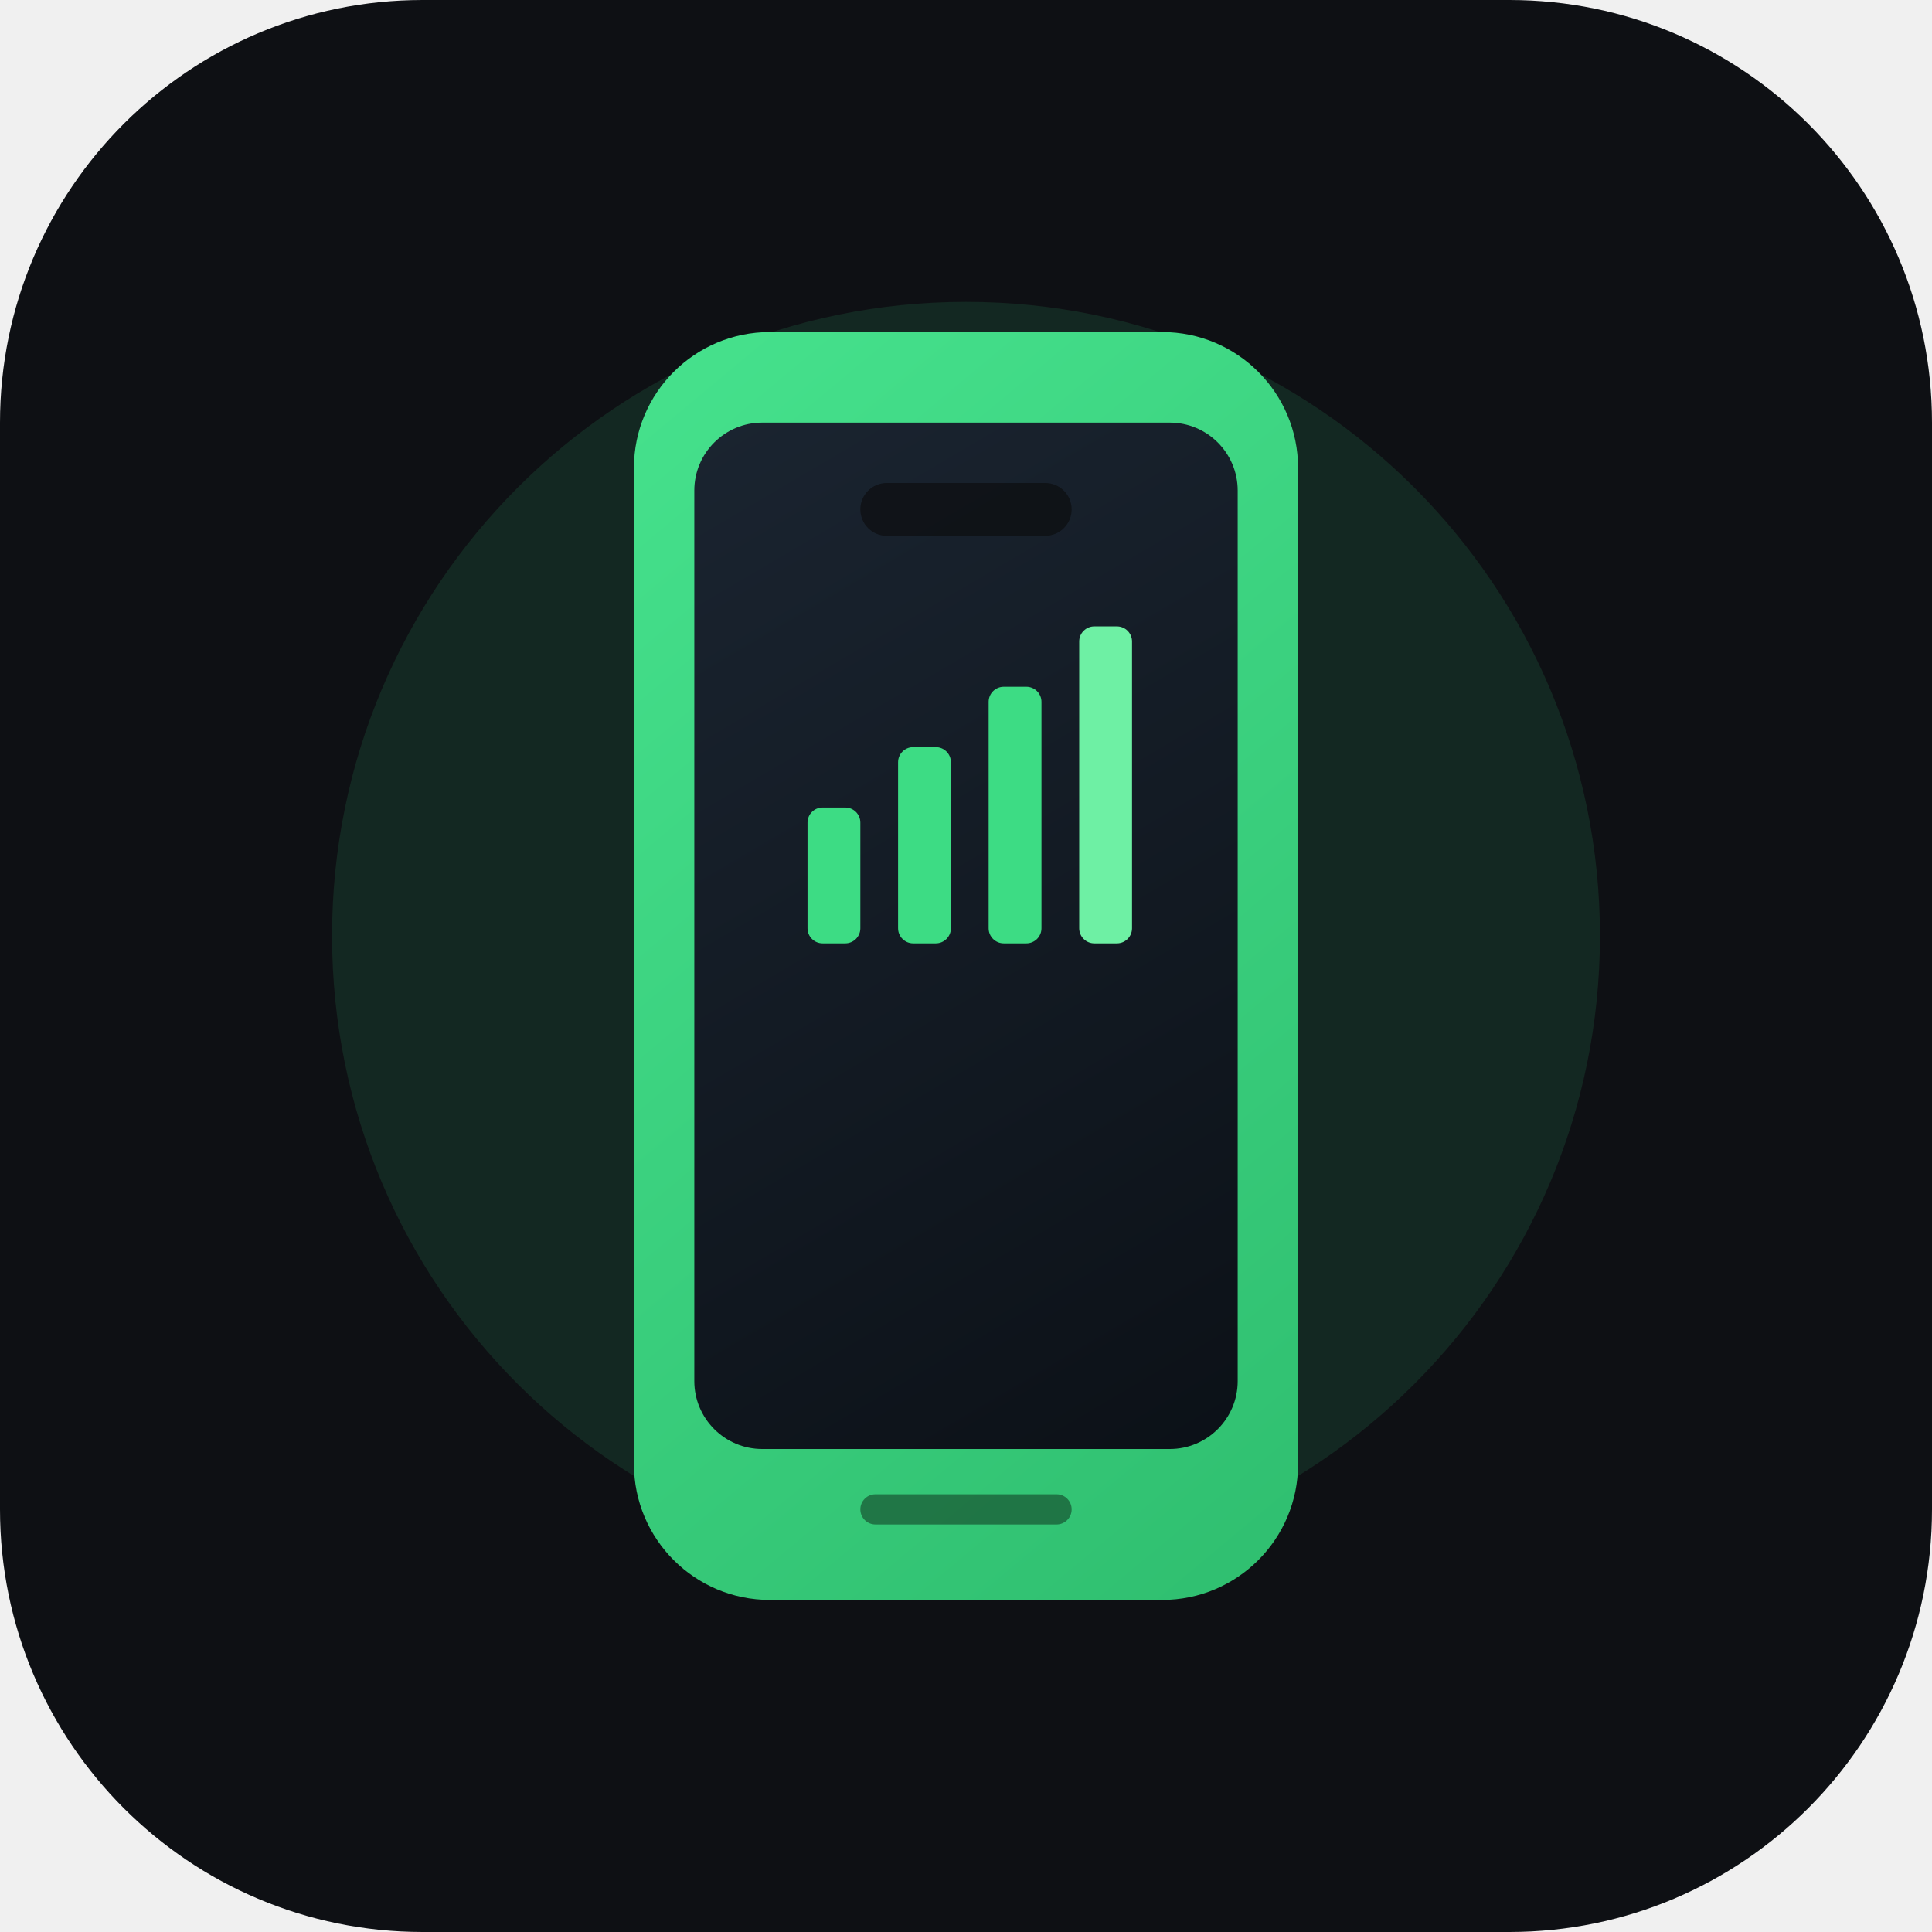
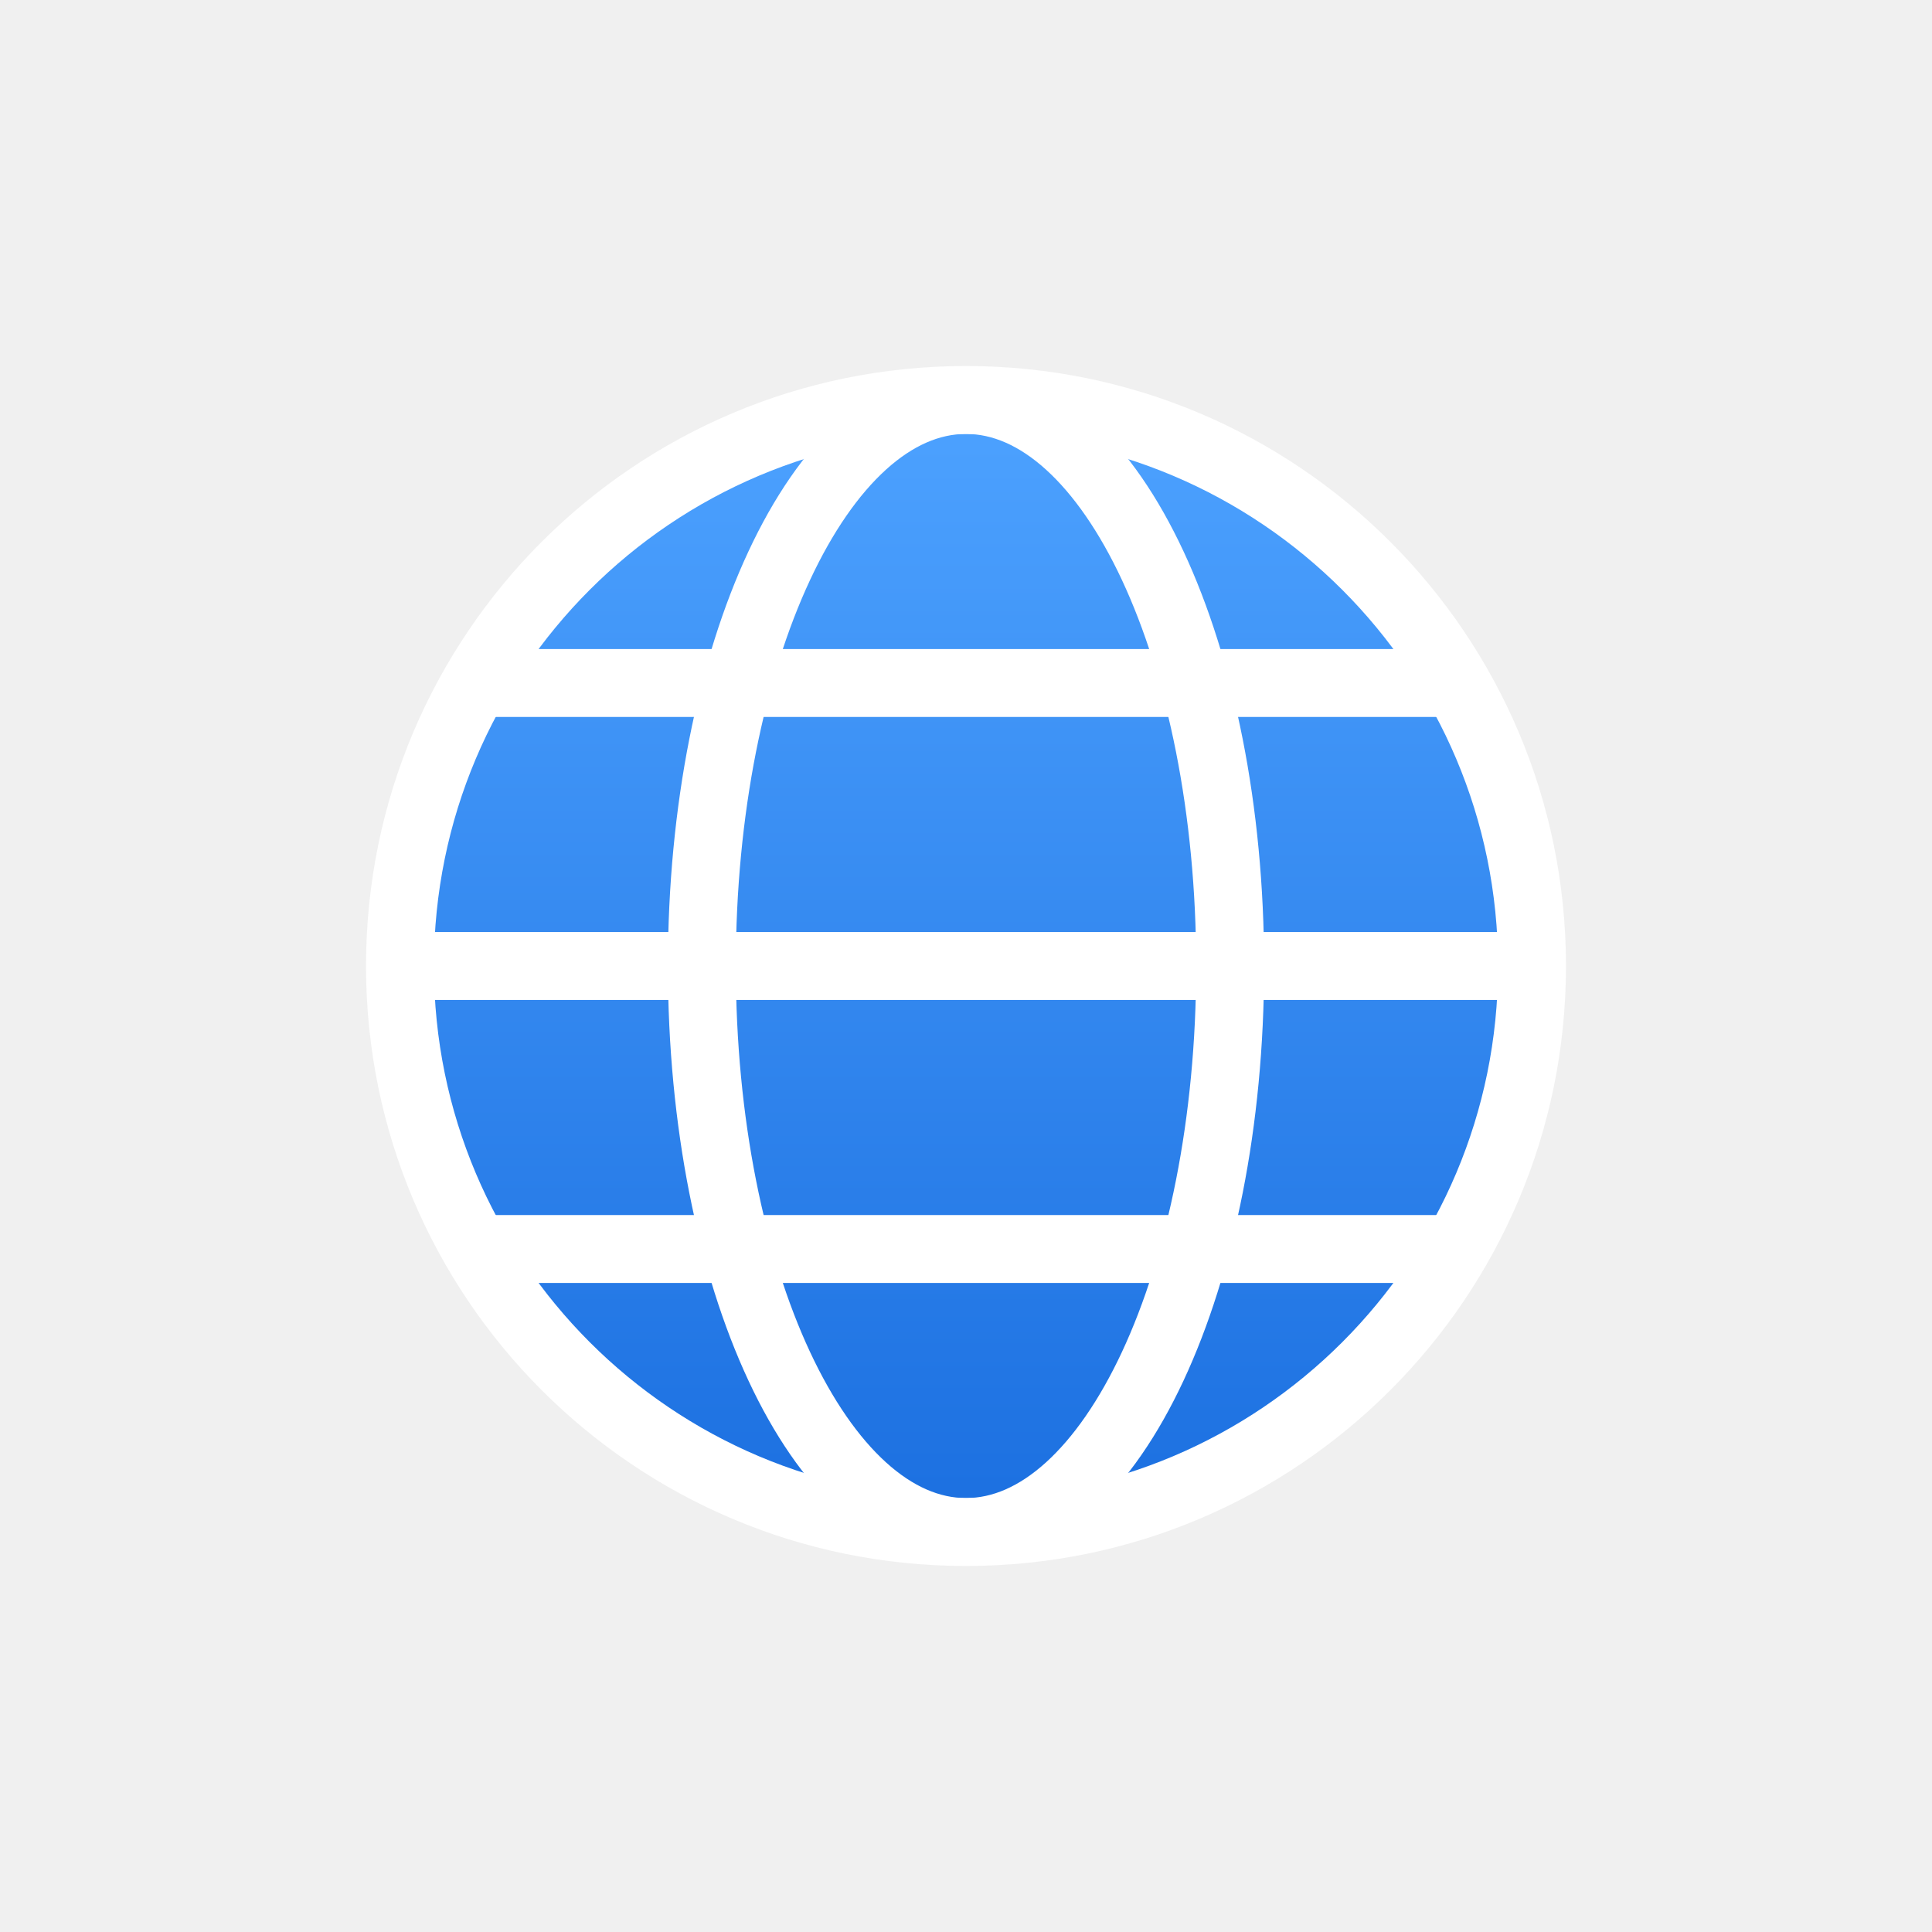
- <svg xmlns="http://www.w3.org/2000/svg" viewBox="0 0 512 512" role="img" aria-label="Web-scrcpy">
+ <svg xmlns="http://www.w3.org/2000/svg" viewBox="0 0 512 512" role="img" aria-label="Web">
  <defs>
-     <linearGradient id="g" x1="96" y1="64" x2="416" y2="448" gradientUnits="userSpaceOnUse">
-       <stop offset="0" stop-color="#4AE892" />
-       <stop offset="1" stop-color="#2BB86A" />
+     <linearGradient id="sphere" x1="0" y1="106" x2="0" y2="406" gradientUnits="userSpaceOnUse">
+       <stop offset="0" stop-color="#4DA2FF" />
+       <stop offset="1" stop-color="#1B6FE0" />
    </linearGradient>
-     <linearGradient id="screen" x1="176" y1="120" x2="336" y2="392" gradientUnits="userSpaceOnUse">
-       <stop offset="0" stop-color="#1A2430" />
-       <stop offset="1" stop-color="#0B1016" />
-     </linearGradient>
+     <clipPath id="ball">
+       <circle cx="256" cy="256" r="150" />
+     </clipPath>
  </defs>
-   <rect width="512" height="512" rx="112" fill="#0E1014" />
-   <circle cx="256" cy="248" r="168" fill="#3DDC84" opacity="0.12" />
-   <rect x="168" y="88" width="176" height="336" rx="36" fill="url(#g)" />
-   <rect x="184" y="112" width="144" height="272" rx="18" fill="url(#screen)" />
-   <rect x="228" y="128" width="56" height="14" rx="7" fill="#0E1014" opacity="0.85" />
-   <rect x="214" y="214" width="14" height="36" rx="4" fill="#3DDC84" />
-   <rect x="238" y="198" width="14" height="52" rx="4" fill="#3DDC84" />
-   <rect x="262" y="182" width="14" height="68" rx="4" fill="#3DDC84" />
-   <rect x="286" y="166" width="14" height="84" rx="4" fill="#6EF0A4" />
-   <rect x="228" y="396" width="56" height="8" rx="4" fill="#07140C" opacity="0.45" />
+   <circle cx="256" cy="256" r="150" fill="url(#sphere)" />
+   <g clip-path="url(#ball)" fill="none" stroke="#FFFFFF" stroke-width="18" stroke-linecap="round">
+     <ellipse cx="256" cy="256" rx="70" ry="150" />
+     <line x1="106" y1="256" x2="406" y2="256" />
+     <line x1="126" y1="181" x2="386" y2="181" />
+     <line x1="126" y1="331" x2="386" y2="331" />
+   </g>
+   <circle cx="256" cy="256" r="150" fill="none" stroke="#FFFFFF" stroke-width="18" />
</svg>
